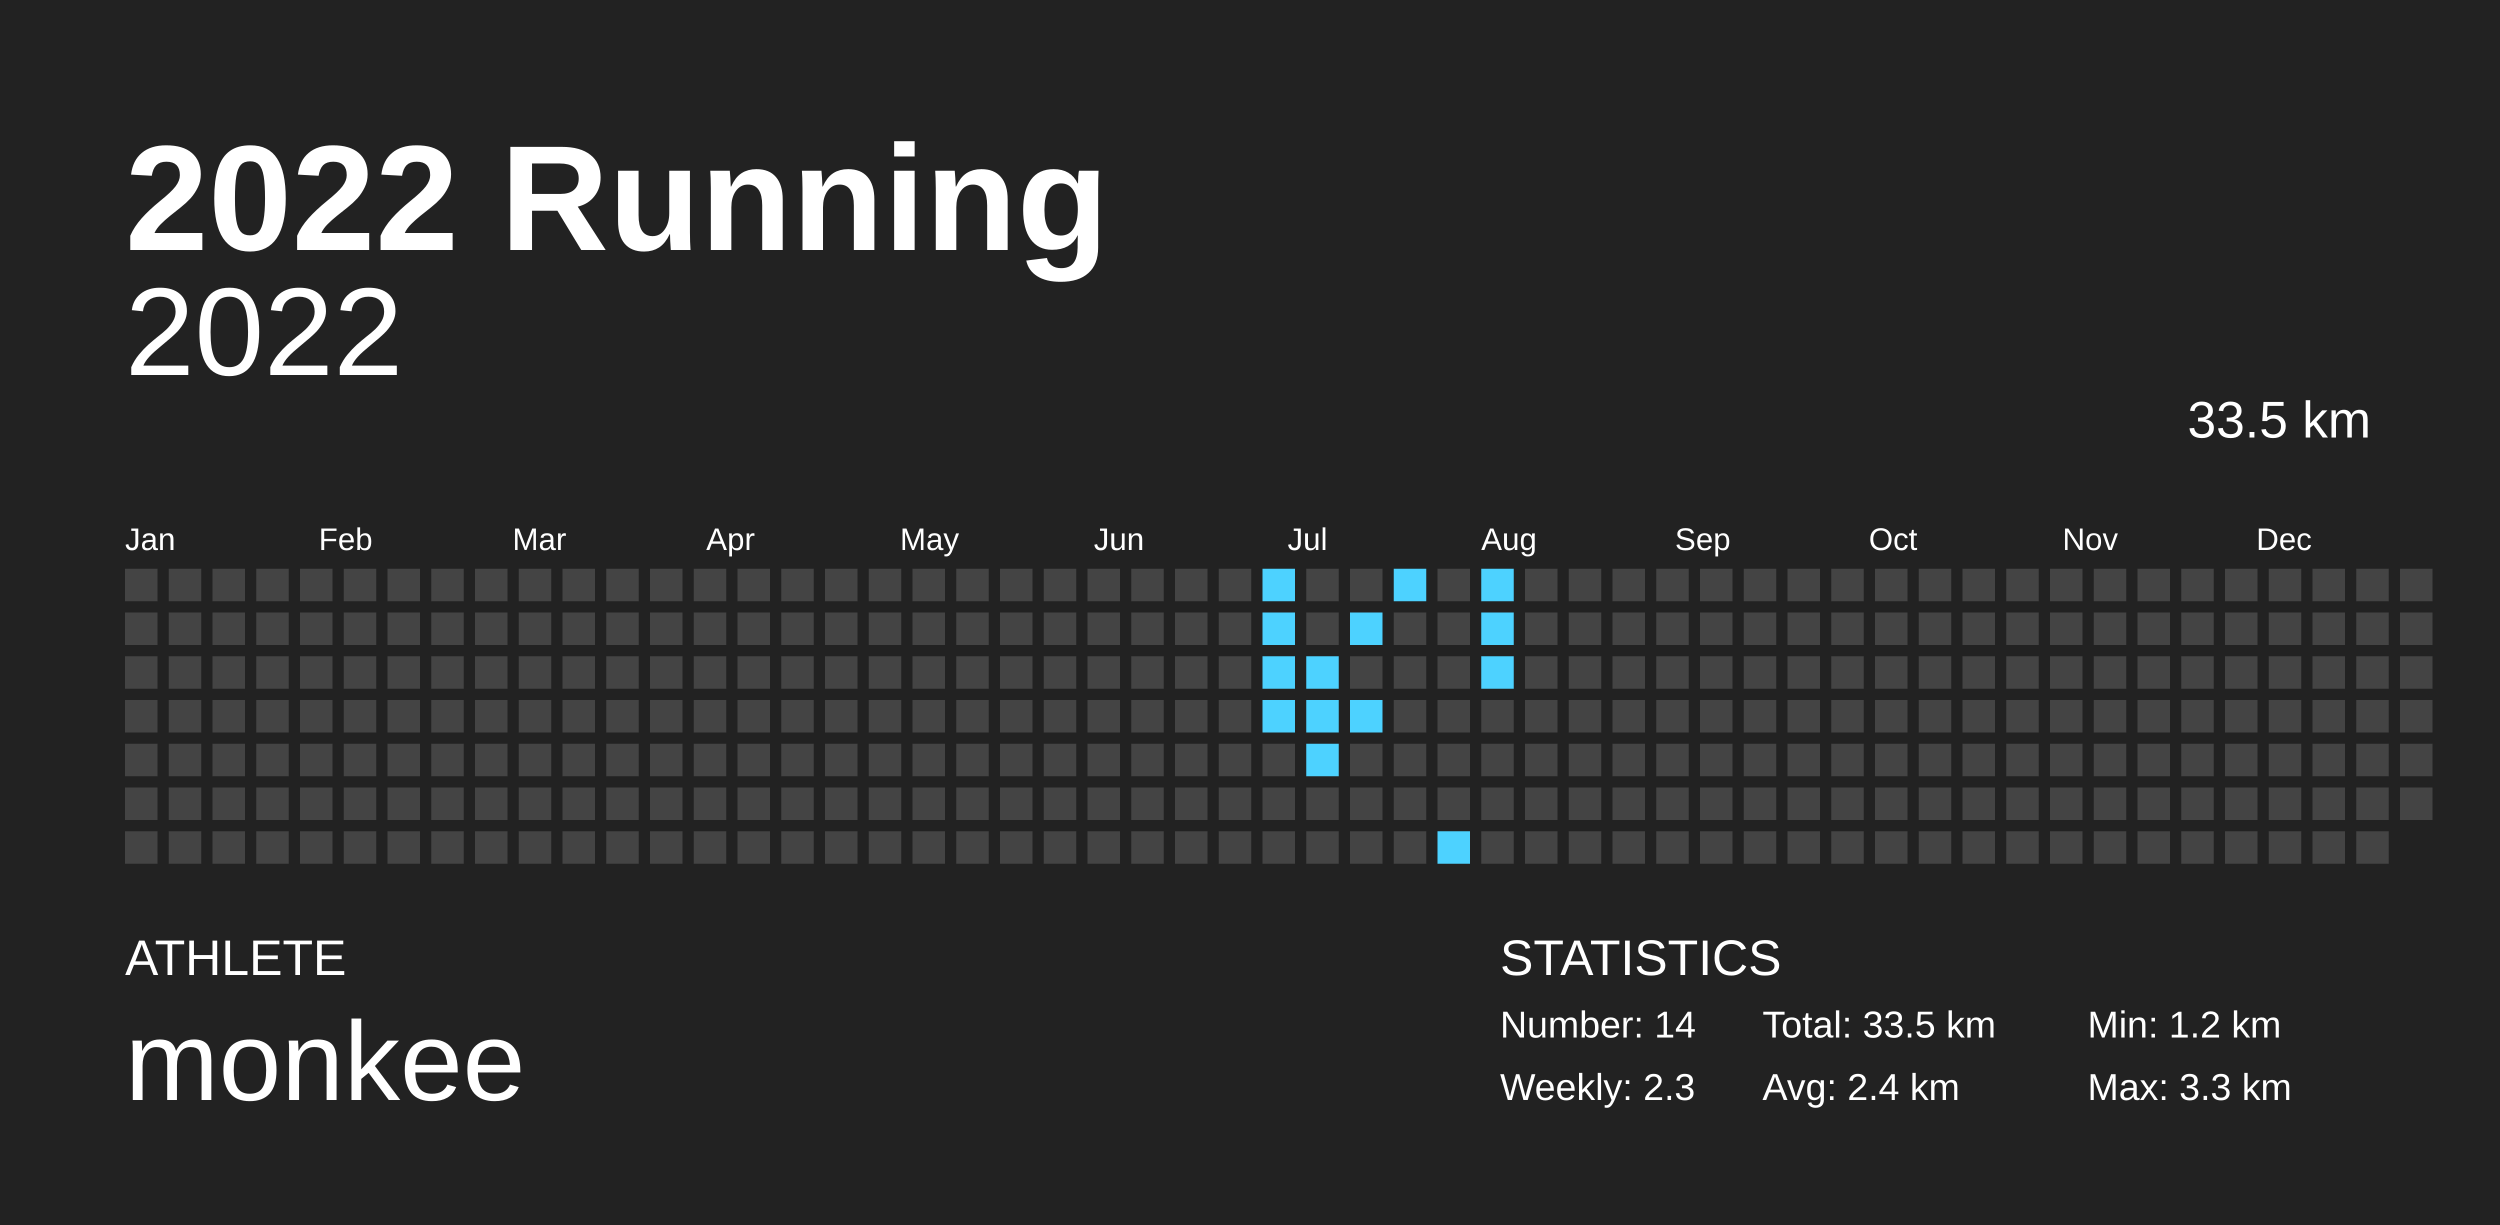
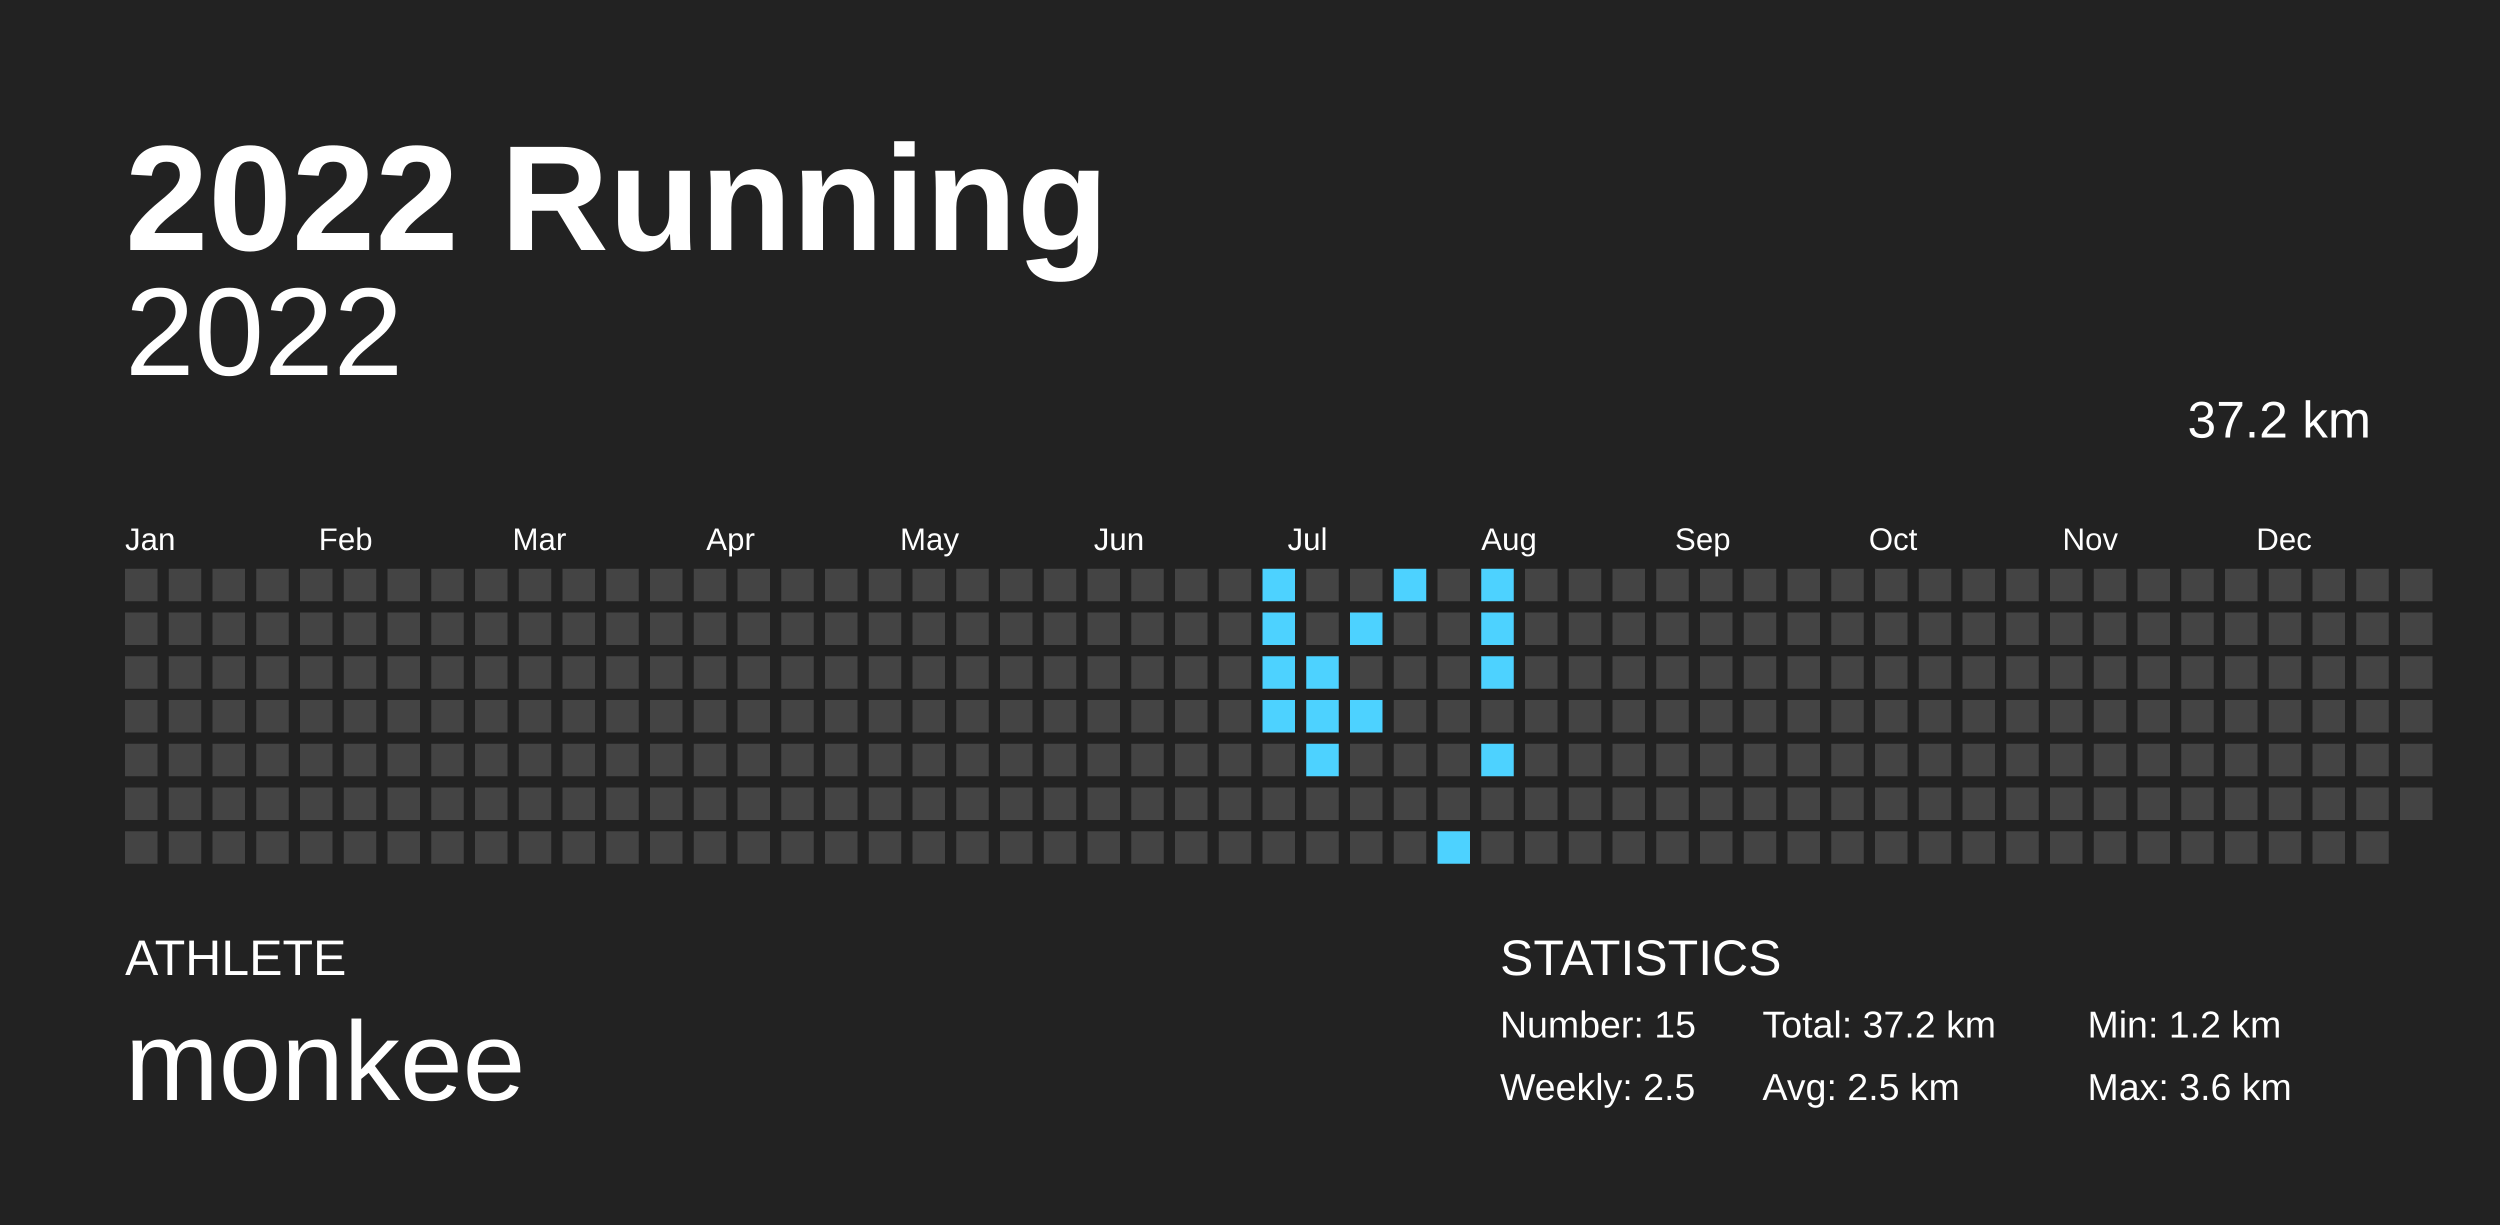
<svg xmlns="http://www.w3.org/2000/svg" baseProfile="full" height="98mm" version="1.1" viewBox="0,0,200,98" width="200mm">
  <defs />
  <rect fill="#222222" height="98" width="200" x="0" y="0" />
  <text fill="#FFFFFF" style="font-size:12px; font-family:Arial; font-weight:bold;" x="10" y="20">2022 Running</text>
  <text fill="#FFFFFF" style="font-size:4px; font-family:Arial" x="10" y="78">ATHLETE</text>
  <text fill="#FFFFFF" style="font-size:9px; font-family:Arial" x="10" y="88">monkee</text>
  <text fill="#FFFFFF" style="font-size:4px; font-family:Arial" x="120" y="78">STATISTICS</text>
-   <text fill="#FFFFFF" style="font-size:3px; font-family:Arial" x="120" y="83">Number: 14</text>
-   <text fill="#FFFFFF" style="font-size:3px; font-family:Arial" x="120" y="88">Weekly: 2.3</text>
-   <text fill="#FFFFFF" style="font-size:3px; font-family:Arial" x="141" y="83">Total: 33.5 km</text>
-   <text fill="#FFFFFF" style="font-size:3px; font-family:Arial" x="141" y="88">Avg: 2.4 km</text>
+   <text fill="#FFFFFF" style="font-size:3px; font-family:Arial" x="120" y="83">Number: 15</text>
+   <text fill="#FFFFFF" style="font-size:3px; font-family:Arial" x="120" y="88">Weekly: 2.5</text>
+   <text fill="#FFFFFF" style="font-size:3px; font-family:Arial" x="141" y="83">Total: 37.2 km</text>
+   <text fill="#FFFFFF" style="font-size:3px; font-family:Arial" x="141" y="88">Avg: 2.5 km</text>
  <text fill="#FFFFFF" style="font-size:3px; font-family:Arial" x="167" y="83">Min: 1.2 km</text>
-   <text fill="#FFFFFF" style="font-size:3px; font-family:Arial" x="167" y="88">Max: 3.3 km</text>
+   <text fill="#FFFFFF" style="font-size:3px; font-family:Arial" x="167" y="88">Max: 3.6 km</text>
  <text alignment-baseline="hanging" fill="#FFFFFF" style="font-size:10.0px; font-family:Arial;" x="10" y="30">2022</text>
-   <text alignment-baseline="hanging" fill="#FFFFFF" style="font-size:4.125px; font-family:Arial;" x="175" y="35">33.5 km</text>
+   <text alignment-baseline="hanging" fill="#FFFFFF" style="font-size:4.125px; font-family:Arial;" x="175" y="35">37.2 km</text>
  <text fill="#FFFFFF" style="font-size:2.5px; font-family:Arial" x="10.0" y="44">Jan</text>
  <text fill="#FFFFFF" style="font-size:2.5px; font-family:Arial" x="25.5" y="44">Feb</text>
  <text fill="#FFFFFF" style="font-size:2.5px; font-family:Arial" x="41.0" y="44">Mar</text>
  <text fill="#FFFFFF" style="font-size:2.5px; font-family:Arial" x="56.5" y="44">Apr</text>
  <text fill="#FFFFFF" style="font-size:2.5px; font-family:Arial" x="72.0" y="44">May</text>
  <text fill="#FFFFFF" style="font-size:2.5px; font-family:Arial" x="87.5" y="44">Jun</text>
  <text fill="#FFFFFF" style="font-size:2.5px; font-family:Arial" x="103.0" y="44">Jul</text>
  <text fill="#FFFFFF" style="font-size:2.5px; font-family:Arial" x="118.5" y="44">Aug</text>
  <text fill="#FFFFFF" style="font-size:2.5px; font-family:Arial" x="134.0" y="44">Sep</text>
  <text fill="#FFFFFF" style="font-size:2.5px; font-family:Arial" x="149.5" y="44">Oct</text>
  <text fill="#FFFFFF" style="font-size:2.5px; font-family:Arial" x="165.0" y="44">Nov</text>
  <text fill="#FFFFFF" style="font-size:2.5px; font-family:Arial" x="180.5" y="44">Dec</text>
  <rect fill="#444444" height="2.6" width="2.6" x="10.0" y="45.5" />
  <rect fill="#444444" height="2.6" width="2.6" x="10.0" y="49.0" />
  <rect fill="#444444" height="2.6" width="2.6" x="10.0" y="52.5" />
  <rect fill="#444444" height="2.6" width="2.6" x="10.0" y="56.0" />
  <rect fill="#444444" height="2.6" width="2.6" x="10.0" y="59.5" />
  <rect fill="#444444" height="2.6" width="2.6" x="10.0" y="63.0" />
  <rect fill="#444444" height="2.6" width="2.6" x="10.0" y="66.5" />
  <rect fill="#444444" height="2.6" width="2.6" x="13.5" y="45.5" />
  <rect fill="#444444" height="2.6" width="2.6" x="13.5" y="49.0" />
  <rect fill="#444444" height="2.6" width="2.6" x="13.5" y="52.5" />
  <rect fill="#444444" height="2.6" width="2.6" x="13.5" y="56.0" />
  <rect fill="#444444" height="2.6" width="2.6" x="13.5" y="59.5" />
  <rect fill="#444444" height="2.6" width="2.6" x="13.5" y="63.0" />
  <rect fill="#444444" height="2.6" width="2.6" x="13.5" y="66.5" />
  <rect fill="#444444" height="2.6" width="2.6" x="17.0" y="45.5" />
  <rect fill="#444444" height="2.6" width="2.6" x="17.0" y="49.0" />
  <rect fill="#444444" height="2.6" width="2.6" x="17.0" y="52.5" />
  <rect fill="#444444" height="2.6" width="2.6" x="17.0" y="56.0" />
  <rect fill="#444444" height="2.6" width="2.6" x="17.0" y="59.5" />
  <rect fill="#444444" height="2.6" width="2.6" x="17.0" y="63.0" />
  <rect fill="#444444" height="2.6" width="2.6" x="17.0" y="66.5" />
  <rect fill="#444444" height="2.6" width="2.6" x="20.5" y="45.5" />
  <rect fill="#444444" height="2.6" width="2.6" x="20.5" y="49.0" />
  <rect fill="#444444" height="2.6" width="2.6" x="20.5" y="52.5" />
  <rect fill="#444444" height="2.6" width="2.6" x="20.5" y="56.0" />
  <rect fill="#444444" height="2.6" width="2.6" x="20.5" y="59.5" />
  <rect fill="#444444" height="2.6" width="2.6" x="20.5" y="63.0" />
  <rect fill="#444444" height="2.6" width="2.6" x="20.5" y="66.5" />
  <rect fill="#444444" height="2.6" width="2.6" x="24.0" y="45.5" />
  <rect fill="#444444" height="2.6" width="2.6" x="24.0" y="49.0" />
  <rect fill="#444444" height="2.6" width="2.6" x="24.0" y="52.5" />
  <rect fill="#444444" height="2.6" width="2.6" x="24.0" y="56.0" />
  <rect fill="#444444" height="2.6" width="2.6" x="24.0" y="59.5" />
  <rect fill="#444444" height="2.6" width="2.6" x="24.0" y="63.0" />
  <rect fill="#444444" height="2.6" width="2.6" x="24.0" y="66.5" />
  <rect fill="#444444" height="2.6" width="2.6" x="27.5" y="45.5" />
  <rect fill="#444444" height="2.6" width="2.6" x="27.5" y="49.0" />
  <rect fill="#444444" height="2.6" width="2.6" x="27.5" y="52.5" />
  <rect fill="#444444" height="2.6" width="2.6" x="27.5" y="56.0" />
  <rect fill="#444444" height="2.6" width="2.6" x="27.5" y="59.5" />
  <rect fill="#444444" height="2.6" width="2.6" x="27.5" y="63.0" />
  <rect fill="#444444" height="2.6" width="2.6" x="27.5" y="66.5" />
  <rect fill="#444444" height="2.6" width="2.6" x="31.0" y="45.5" />
  <rect fill="#444444" height="2.6" width="2.6" x="31.0" y="49.0" />
  <rect fill="#444444" height="2.6" width="2.6" x="31.0" y="52.5" />
  <rect fill="#444444" height="2.6" width="2.6" x="31.0" y="56.0" />
  <rect fill="#444444" height="2.6" width="2.6" x="31.0" y="59.5" />
  <rect fill="#444444" height="2.6" width="2.6" x="31.0" y="63.0" />
  <rect fill="#444444" height="2.6" width="2.6" x="31.0" y="66.5" />
  <rect fill="#444444" height="2.6" width="2.6" x="34.5" y="45.5" />
  <rect fill="#444444" height="2.6" width="2.6" x="34.5" y="49.0" />
  <rect fill="#444444" height="2.6" width="2.6" x="34.5" y="52.5" />
  <rect fill="#444444" height="2.6" width="2.6" x="34.5" y="56.0" />
  <rect fill="#444444" height="2.6" width="2.6" x="34.5" y="59.5" />
  <rect fill="#444444" height="2.6" width="2.6" x="34.5" y="63.0" />
  <rect fill="#444444" height="2.6" width="2.6" x="34.5" y="66.5" />
  <rect fill="#444444" height="2.6" width="2.6" x="38.0" y="45.5" />
  <rect fill="#444444" height="2.6" width="2.6" x="38.0" y="49.0" />
  <rect fill="#444444" height="2.6" width="2.6" x="38.0" y="52.5" />
  <rect fill="#444444" height="2.6" width="2.6" x="38.0" y="56.0" />
  <rect fill="#444444" height="2.6" width="2.6" x="38.0" y="59.5" />
  <rect fill="#444444" height="2.6" width="2.6" x="38.0" y="63.0" />
  <rect fill="#444444" height="2.6" width="2.6" x="38.0" y="66.5" />
  <rect fill="#444444" height="2.6" width="2.6" x="41.5" y="45.5" />
  <rect fill="#444444" height="2.6" width="2.6" x="41.5" y="49.0" />
  <rect fill="#444444" height="2.6" width="2.6" x="41.5" y="52.5" />
  <rect fill="#444444" height="2.6" width="2.6" x="41.5" y="56.0" />
  <rect fill="#444444" height="2.6" width="2.6" x="41.5" y="59.5" />
  <rect fill="#444444" height="2.6" width="2.6" x="41.5" y="63.0" />
  <rect fill="#444444" height="2.6" width="2.6" x="41.5" y="66.5" />
  <rect fill="#444444" height="2.6" width="2.6" x="45.0" y="45.5" />
  <rect fill="#444444" height="2.6" width="2.6" x="45.0" y="49.0" />
  <rect fill="#444444" height="2.6" width="2.6" x="45.0" y="52.5" />
  <rect fill="#444444" height="2.6" width="2.6" x="45.0" y="56.0" />
  <rect fill="#444444" height="2.6" width="2.6" x="45.0" y="59.5" />
  <rect fill="#444444" height="2.6" width="2.6" x="45.0" y="63.0" />
  <rect fill="#444444" height="2.6" width="2.6" x="45.0" y="66.5" />
  <rect fill="#444444" height="2.6" width="2.6" x="48.5" y="45.5" />
  <rect fill="#444444" height="2.6" width="2.6" x="48.5" y="49.0" />
  <rect fill="#444444" height="2.6" width="2.6" x="48.5" y="52.5" />
  <rect fill="#444444" height="2.6" width="2.6" x="48.5" y="56.0" />
  <rect fill="#444444" height="2.6" width="2.6" x="48.5" y="59.5" />
  <rect fill="#444444" height="2.6" width="2.6" x="48.5" y="63.0" />
  <rect fill="#444444" height="2.6" width="2.6" x="48.5" y="66.5" />
  <rect fill="#444444" height="2.6" width="2.6" x="52.0" y="45.5" />
  <rect fill="#444444" height="2.6" width="2.6" x="52.0" y="49.0" />
  <rect fill="#444444" height="2.6" width="2.6" x="52.0" y="52.5" />
  <rect fill="#444444" height="2.6" width="2.6" x="52.0" y="56.0" />
  <rect fill="#444444" height="2.6" width="2.6" x="52.0" y="59.5" />
  <rect fill="#444444" height="2.6" width="2.6" x="52.0" y="63.0" />
  <rect fill="#444444" height="2.6" width="2.6" x="52.0" y="66.5" />
  <rect fill="#444444" height="2.6" width="2.6" x="55.5" y="45.5" />
  <rect fill="#444444" height="2.6" width="2.6" x="55.5" y="49.0" />
  <rect fill="#444444" height="2.6" width="2.6" x="55.5" y="52.5" />
  <rect fill="#444444" height="2.6" width="2.6" x="55.5" y="56.0" />
  <rect fill="#444444" height="2.6" width="2.6" x="55.5" y="59.5" />
  <rect fill="#444444" height="2.6" width="2.6" x="55.5" y="63.0" />
  <rect fill="#444444" height="2.6" width="2.6" x="55.5" y="66.5" />
  <rect fill="#444444" height="2.6" width="2.6" x="59.0" y="45.5" />
  <rect fill="#444444" height="2.6" width="2.6" x="59.0" y="49.0" />
  <rect fill="#444444" height="2.6" width="2.6" x="59.0" y="52.5" />
  <rect fill="#444444" height="2.6" width="2.6" x="59.0" y="56.0" />
  <rect fill="#444444" height="2.6" width="2.6" x="59.0" y="59.5" />
  <rect fill="#444444" height="2.6" width="2.6" x="59.0" y="63.0" />
  <rect fill="#444444" height="2.6" width="2.6" x="59.0" y="66.5" />
  <rect fill="#444444" height="2.6" width="2.6" x="62.5" y="45.5" />
  <rect fill="#444444" height="2.6" width="2.6" x="62.5" y="49.0" />
  <rect fill="#444444" height="2.6" width="2.6" x="62.5" y="52.5" />
  <rect fill="#444444" height="2.6" width="2.6" x="62.5" y="56.0" />
  <rect fill="#444444" height="2.6" width="2.6" x="62.5" y="59.5" />
  <rect fill="#444444" height="2.6" width="2.6" x="62.5" y="63.0" />
  <rect fill="#444444" height="2.6" width="2.6" x="62.5" y="66.5" />
  <rect fill="#444444" height="2.6" width="2.6" x="66.0" y="45.5" />
  <rect fill="#444444" height="2.6" width="2.6" x="66.0" y="49.0" />
  <rect fill="#444444" height="2.6" width="2.6" x="66.0" y="52.5" />
  <rect fill="#444444" height="2.6" width="2.6" x="66.0" y="56.0" />
  <rect fill="#444444" height="2.6" width="2.6" x="66.0" y="59.5" />
  <rect fill="#444444" height="2.6" width="2.6" x="66.0" y="63.0" />
  <rect fill="#444444" height="2.6" width="2.6" x="66.0" y="66.5" />
  <rect fill="#444444" height="2.6" width="2.6" x="69.5" y="45.5" />
  <rect fill="#444444" height="2.6" width="2.6" x="69.5" y="49.0" />
  <rect fill="#444444" height="2.6" width="2.6" x="69.5" y="52.5" />
  <rect fill="#444444" height="2.6" width="2.6" x="69.5" y="56.0" />
  <rect fill="#444444" height="2.6" width="2.6" x="69.5" y="59.5" />
  <rect fill="#444444" height="2.6" width="2.6" x="69.5" y="63.0" />
  <rect fill="#444444" height="2.6" width="2.6" x="69.5" y="66.5" />
  <rect fill="#444444" height="2.6" width="2.6" x="73.0" y="45.5" />
  <rect fill="#444444" height="2.6" width="2.6" x="73.0" y="49.0" />
  <rect fill="#444444" height="2.6" width="2.6" x="73.0" y="52.5" />
  <rect fill="#444444" height="2.6" width="2.6" x="73.0" y="56.0" />
  <rect fill="#444444" height="2.6" width="2.6" x="73.0" y="59.5" />
  <rect fill="#444444" height="2.6" width="2.6" x="73.0" y="63.0" />
  <rect fill="#444444" height="2.6" width="2.6" x="73.0" y="66.5" />
  <rect fill="#444444" height="2.6" width="2.6" x="76.5" y="45.5" />
  <rect fill="#444444" height="2.6" width="2.6" x="76.5" y="49.0" />
  <rect fill="#444444" height="2.6" width="2.6" x="76.5" y="52.5" />
  <rect fill="#444444" height="2.6" width="2.6" x="76.5" y="56.0" />
  <rect fill="#444444" height="2.6" width="2.6" x="76.5" y="59.5" />
  <rect fill="#444444" height="2.6" width="2.6" x="76.5" y="63.0" />
  <rect fill="#444444" height="2.6" width="2.6" x="76.5" y="66.5" />
  <rect fill="#444444" height="2.6" width="2.6" x="80.0" y="45.5" />
  <rect fill="#444444" height="2.6" width="2.6" x="80.0" y="49.0" />
  <rect fill="#444444" height="2.6" width="2.6" x="80.0" y="52.5" />
  <rect fill="#444444" height="2.6" width="2.6" x="80.0" y="56.0" />
  <rect fill="#444444" height="2.6" width="2.6" x="80.0" y="59.5" />
  <rect fill="#444444" height="2.6" width="2.6" x="80.0" y="63.0" />
  <rect fill="#444444" height="2.6" width="2.6" x="80.0" y="66.5" />
  <rect fill="#444444" height="2.6" width="2.6" x="83.5" y="45.5" />
  <rect fill="#444444" height="2.6" width="2.6" x="83.5" y="49.0" />
  <rect fill="#444444" height="2.6" width="2.6" x="83.5" y="52.5" />
  <rect fill="#444444" height="2.6" width="2.6" x="83.5" y="56.0" />
  <rect fill="#444444" height="2.6" width="2.6" x="83.5" y="59.5" />
  <rect fill="#444444" height="2.6" width="2.6" x="83.5" y="63.0" />
  <rect fill="#444444" height="2.6" width="2.6" x="83.5" y="66.5" />
  <rect fill="#444444" height="2.6" width="2.6" x="87.0" y="45.5" />
  <rect fill="#444444" height="2.6" width="2.6" x="87.0" y="49.0" />
  <rect fill="#444444" height="2.6" width="2.6" x="87.0" y="52.5" />
  <rect fill="#444444" height="2.6" width="2.6" x="87.0" y="56.0" />
  <rect fill="#444444" height="2.6" width="2.6" x="87.0" y="59.5" />
  <rect fill="#444444" height="2.6" width="2.6" x="87.0" y="63.0" />
  <rect fill="#444444" height="2.6" width="2.6" x="87.0" y="66.5" />
  <rect fill="#444444" height="2.6" width="2.6" x="90.5" y="45.5" />
  <rect fill="#444444" height="2.6" width="2.6" x="90.5" y="49.0" />
  <rect fill="#444444" height="2.6" width="2.6" x="90.5" y="52.5" />
  <rect fill="#444444" height="2.6" width="2.6" x="90.5" y="56.0" />
  <rect fill="#444444" height="2.6" width="2.6" x="90.5" y="59.5" />
  <rect fill="#444444" height="2.6" width="2.6" x="90.5" y="63.0" />
  <rect fill="#444444" height="2.6" width="2.6" x="90.5" y="66.5" />
  <rect fill="#444444" height="2.6" width="2.6" x="94.0" y="45.5" />
  <rect fill="#444444" height="2.6" width="2.6" x="94.0" y="49.0" />
  <rect fill="#444444" height="2.6" width="2.6" x="94.0" y="52.5" />
  <rect fill="#444444" height="2.6" width="2.6" x="94.0" y="56.0" />
  <rect fill="#444444" height="2.6" width="2.6" x="94.0" y="59.5" />
  <rect fill="#444444" height="2.6" width="2.6" x="94.0" y="63.0" />
  <rect fill="#444444" height="2.6" width="2.6" x="94.0" y="66.5" />
  <rect fill="#444444" height="2.6" width="2.6" x="97.5" y="45.5" />
  <rect fill="#444444" height="2.6" width="2.6" x="97.5" y="49.0" />
  <rect fill="#444444" height="2.6" width="2.6" x="97.5" y="52.5" />
  <rect fill="#444444" height="2.6" width="2.6" x="97.5" y="56.0" />
  <rect fill="#444444" height="2.6" width="2.6" x="97.5" y="59.5" />
  <rect fill="#444444" height="2.6" width="2.6" x="97.5" y="63.0" />
  <rect fill="#444444" height="2.6" width="2.6" x="97.5" y="66.5" />
  <rect fill="#4dd2ff" height="2.6" width="2.6" x="101.0" y="45.5" />
  <rect fill="#4dd2ff" height="2.6" width="2.6" x="101.0" y="49.0" />
  <rect fill="#4dd2ff" height="2.6" width="2.6" x="101.0" y="52.5" />
  <rect fill="#4dd2ff" height="2.6" width="2.6" x="101.0" y="56.0" />
  <rect fill="#444444" height="2.6" width="2.6" x="101.0" y="59.5" />
  <rect fill="#444444" height="2.6" width="2.6" x="101.0" y="63.0" />
  <rect fill="#444444" height="2.6" width="2.6" x="101.0" y="66.5" />
  <rect fill="#444444" height="2.6" width="2.6" x="104.5" y="45.5" />
  <rect fill="#444444" height="2.6" width="2.6" x="104.5" y="49.0" />
  <rect fill="#4dd2ff" height="2.6" width="2.6" x="104.5" y="52.5" />
  <rect fill="#4dd2ff" height="2.6" width="2.6" x="104.5" y="56.0" />
  <rect fill="#4dd2ff" height="2.6" width="2.6" x="104.5" y="59.5" />
  <rect fill="#444444" height="2.6" width="2.6" x="104.5" y="63.0" />
  <rect fill="#444444" height="2.6" width="2.6" x="104.5" y="66.5" />
  <rect fill="#444444" height="2.6" width="2.6" x="108.0" y="45.5" />
  <rect fill="#4dd2ff" height="2.6" width="2.6" x="108.0" y="49.0" />
  <rect fill="#444444" height="2.6" width="2.6" x="108.0" y="52.5" />
  <rect fill="#4dd2ff" height="2.6" width="2.6" x="108.0" y="56.0" />
  <rect fill="#444444" height="2.6" width="2.6" x="108.0" y="59.5" />
  <rect fill="#444444" height="2.6" width="2.6" x="108.0" y="63.0" />
  <rect fill="#444444" height="2.6" width="2.6" x="108.0" y="66.5" />
  <rect fill="#4dd2ff" height="2.6" width="2.6" x="111.5" y="45.5" />
  <rect fill="#444444" height="2.6" width="2.6" x="111.5" y="49.0" />
  <rect fill="#444444" height="2.6" width="2.6" x="111.5" y="52.5" />
  <rect fill="#444444" height="2.6" width="2.6" x="111.5" y="56.0" />
  <rect fill="#444444" height="2.6" width="2.6" x="111.5" y="59.5" />
  <rect fill="#444444" height="2.6" width="2.6" x="111.5" y="63.0" />
  <rect fill="#444444" height="2.6" width="2.6" x="111.5" y="66.5" />
  <rect fill="#444444" height="2.6" width="2.6" x="115.0" y="45.5" />
  <rect fill="#444444" height="2.6" width="2.6" x="115.0" y="49.0" />
  <rect fill="#444444" height="2.6" width="2.6" x="115.0" y="52.5" />
  <rect fill="#444444" height="2.6" width="2.6" x="115.0" y="56.0" />
  <rect fill="#444444" height="2.6" width="2.6" x="115.0" y="59.5" />
  <rect fill="#444444" height="2.6" width="2.6" x="115.0" y="63.0" />
  <rect fill="#4dd2ff" height="2.6" width="2.6" x="115.0" y="66.5" />
  <rect fill="#4dd2ff" height="2.6" width="2.6" x="118.5" y="45.5" />
  <rect fill="#4dd2ff" height="2.6" width="2.6" x="118.5" y="49.0" />
  <rect fill="#4dd2ff" height="2.6" width="2.6" x="118.5" y="52.5" />
  <rect fill="#444444" height="2.6" width="2.6" x="118.5" y="56.0" />
-   <rect fill="#444444" height="2.6" width="2.6" x="118.5" y="59.5" />
+   <rect fill="#4dd2ff" height="2.6" width="2.6" x="118.5" y="59.5" />
  <rect fill="#444444" height="2.6" width="2.6" x="118.5" y="63.0" />
  <rect fill="#444444" height="2.6" width="2.6" x="118.5" y="66.5" />
  <rect fill="#444444" height="2.6" width="2.6" x="122.0" y="45.5" />
  <rect fill="#444444" height="2.6" width="2.6" x="122.0" y="49.0" />
  <rect fill="#444444" height="2.6" width="2.6" x="122.0" y="52.5" />
  <rect fill="#444444" height="2.6" width="2.6" x="122.0" y="56.0" />
  <rect fill="#444444" height="2.6" width="2.6" x="122.0" y="59.5" />
  <rect fill="#444444" height="2.6" width="2.6" x="122.0" y="63.0" />
  <rect fill="#444444" height="2.6" width="2.6" x="122.0" y="66.5" />
  <rect fill="#444444" height="2.6" width="2.6" x="125.5" y="45.5" />
  <rect fill="#444444" height="2.6" width="2.6" x="125.5" y="49.0" />
  <rect fill="#444444" height="2.6" width="2.6" x="125.5" y="52.5" />
  <rect fill="#444444" height="2.6" width="2.6" x="125.5" y="56.0" />
  <rect fill="#444444" height="2.6" width="2.6" x="125.5" y="59.5" />
  <rect fill="#444444" height="2.6" width="2.6" x="125.5" y="63.0" />
  <rect fill="#444444" height="2.6" width="2.6" x="125.5" y="66.5" />
  <rect fill="#444444" height="2.6" width="2.6" x="129.0" y="45.5" />
  <rect fill="#444444" height="2.6" width="2.6" x="129.0" y="49.0" />
  <rect fill="#444444" height="2.6" width="2.6" x="129.0" y="52.5" />
  <rect fill="#444444" height="2.6" width="2.6" x="129.0" y="56.0" />
  <rect fill="#444444" height="2.6" width="2.6" x="129.0" y="59.5" />
  <rect fill="#444444" height="2.6" width="2.6" x="129.0" y="63.0" />
  <rect fill="#444444" height="2.6" width="2.6" x="129.0" y="66.5" />
  <rect fill="#444444" height="2.6" width="2.6" x="132.5" y="45.5" />
  <rect fill="#444444" height="2.6" width="2.6" x="132.5" y="49.0" />
  <rect fill="#444444" height="2.6" width="2.6" x="132.5" y="52.5" />
  <rect fill="#444444" height="2.6" width="2.6" x="132.5" y="56.0" />
  <rect fill="#444444" height="2.6" width="2.6" x="132.5" y="59.5" />
  <rect fill="#444444" height="2.6" width="2.6" x="132.5" y="63.0" />
  <rect fill="#444444" height="2.6" width="2.6" x="132.5" y="66.5" />
  <rect fill="#444444" height="2.6" width="2.6" x="136.0" y="45.5" />
  <rect fill="#444444" height="2.6" width="2.6" x="136.0" y="49.0" />
  <rect fill="#444444" height="2.6" width="2.6" x="136.0" y="52.5" />
  <rect fill="#444444" height="2.6" width="2.6" x="136.0" y="56.0" />
  <rect fill="#444444" height="2.6" width="2.6" x="136.0" y="59.5" />
  <rect fill="#444444" height="2.6" width="2.6" x="136.0" y="63.0" />
  <rect fill="#444444" height="2.6" width="2.6" x="136.0" y="66.5" />
  <rect fill="#444444" height="2.6" width="2.6" x="139.5" y="45.5" />
  <rect fill="#444444" height="2.6" width="2.6" x="139.5" y="49.0" />
  <rect fill="#444444" height="2.6" width="2.6" x="139.5" y="52.5" />
  <rect fill="#444444" height="2.6" width="2.6" x="139.5" y="56.0" />
  <rect fill="#444444" height="2.6" width="2.6" x="139.5" y="59.5" />
  <rect fill="#444444" height="2.6" width="2.6" x="139.5" y="63.0" />
  <rect fill="#444444" height="2.6" width="2.6" x="139.5" y="66.5" />
  <rect fill="#444444" height="2.6" width="2.6" x="143.0" y="45.5" />
  <rect fill="#444444" height="2.6" width="2.6" x="143.0" y="49.0" />
  <rect fill="#444444" height="2.6" width="2.6" x="143.0" y="52.5" />
  <rect fill="#444444" height="2.6" width="2.6" x="143.0" y="56.0" />
  <rect fill="#444444" height="2.6" width="2.6" x="143.0" y="59.5" />
  <rect fill="#444444" height="2.6" width="2.6" x="143.0" y="63.0" />
  <rect fill="#444444" height="2.6" width="2.6" x="143.0" y="66.5" />
  <rect fill="#444444" height="2.6" width="2.6" x="146.5" y="45.5" />
  <rect fill="#444444" height="2.6" width="2.6" x="146.5" y="49.0" />
  <rect fill="#444444" height="2.6" width="2.6" x="146.5" y="52.5" />
  <rect fill="#444444" height="2.6" width="2.6" x="146.5" y="56.0" />
  <rect fill="#444444" height="2.6" width="2.6" x="146.5" y="59.5" />
  <rect fill="#444444" height="2.6" width="2.6" x="146.5" y="63.0" />
  <rect fill="#444444" height="2.6" width="2.6" x="146.5" y="66.5" />
  <rect fill="#444444" height="2.6" width="2.6" x="150.0" y="45.5" />
  <rect fill="#444444" height="2.6" width="2.6" x="150.0" y="49.0" />
  <rect fill="#444444" height="2.6" width="2.6" x="150.0" y="52.5" />
  <rect fill="#444444" height="2.6" width="2.6" x="150.0" y="56.0" />
  <rect fill="#444444" height="2.6" width="2.6" x="150.0" y="59.5" />
  <rect fill="#444444" height="2.6" width="2.6" x="150.0" y="63.0" />
  <rect fill="#444444" height="2.6" width="2.6" x="150.0" y="66.5" />
  <rect fill="#444444" height="2.6" width="2.6" x="153.5" y="45.5" />
  <rect fill="#444444" height="2.6" width="2.6" x="153.5" y="49.0" />
  <rect fill="#444444" height="2.6" width="2.6" x="153.5" y="52.5" />
  <rect fill="#444444" height="2.6" width="2.6" x="153.5" y="56.0" />
  <rect fill="#444444" height="2.6" width="2.6" x="153.5" y="59.5" />
  <rect fill="#444444" height="2.6" width="2.6" x="153.5" y="63.0" />
  <rect fill="#444444" height="2.6" width="2.6" x="153.5" y="66.5" />
  <rect fill="#444444" height="2.6" width="2.6" x="157.0" y="45.5" />
  <rect fill="#444444" height="2.6" width="2.6" x="157.0" y="49.0" />
  <rect fill="#444444" height="2.6" width="2.6" x="157.0" y="52.5" />
  <rect fill="#444444" height="2.6" width="2.6" x="157.0" y="56.0" />
  <rect fill="#444444" height="2.6" width="2.6" x="157.0" y="59.5" />
  <rect fill="#444444" height="2.6" width="2.6" x="157.0" y="63.0" />
  <rect fill="#444444" height="2.6" width="2.6" x="157.0" y="66.5" />
  <rect fill="#444444" height="2.6" width="2.6" x="160.5" y="45.5" />
  <rect fill="#444444" height="2.6" width="2.6" x="160.5" y="49.0" />
  <rect fill="#444444" height="2.6" width="2.6" x="160.5" y="52.5" />
  <rect fill="#444444" height="2.6" width="2.6" x="160.5" y="56.0" />
  <rect fill="#444444" height="2.6" width="2.6" x="160.5" y="59.5" />
  <rect fill="#444444" height="2.6" width="2.6" x="160.5" y="63.0" />
  <rect fill="#444444" height="2.6" width="2.6" x="160.5" y="66.5" />
  <rect fill="#444444" height="2.6" width="2.6" x="164.0" y="45.5" />
  <rect fill="#444444" height="2.6" width="2.6" x="164.0" y="49.0" />
  <rect fill="#444444" height="2.6" width="2.6" x="164.0" y="52.5" />
  <rect fill="#444444" height="2.6" width="2.6" x="164.0" y="56.0" />
  <rect fill="#444444" height="2.6" width="2.6" x="164.0" y="59.5" />
  <rect fill="#444444" height="2.6" width="2.6" x="164.0" y="63.0" />
  <rect fill="#444444" height="2.6" width="2.6" x="164.0" y="66.5" />
  <rect fill="#444444" height="2.6" width="2.6" x="167.5" y="45.5" />
  <rect fill="#444444" height="2.6" width="2.6" x="167.5" y="49.0" />
  <rect fill="#444444" height="2.6" width="2.6" x="167.5" y="52.5" />
  <rect fill="#444444" height="2.6" width="2.6" x="167.5" y="56.0" />
  <rect fill="#444444" height="2.6" width="2.6" x="167.5" y="59.5" />
  <rect fill="#444444" height="2.6" width="2.6" x="167.5" y="63.0" />
  <rect fill="#444444" height="2.6" width="2.6" x="167.5" y="66.5" />
  <rect fill="#444444" height="2.6" width="2.6" x="171.0" y="45.5" />
  <rect fill="#444444" height="2.6" width="2.6" x="171.0" y="49.0" />
  <rect fill="#444444" height="2.6" width="2.6" x="171.0" y="52.5" />
  <rect fill="#444444" height="2.6" width="2.6" x="171.0" y="56.0" />
  <rect fill="#444444" height="2.6" width="2.6" x="171.0" y="59.5" />
  <rect fill="#444444" height="2.6" width="2.6" x="171.0" y="63.0" />
  <rect fill="#444444" height="2.6" width="2.6" x="171.0" y="66.5" />
  <rect fill="#444444" height="2.6" width="2.6" x="174.5" y="45.5" />
  <rect fill="#444444" height="2.6" width="2.6" x="174.5" y="49.0" />
  <rect fill="#444444" height="2.6" width="2.6" x="174.5" y="52.5" />
  <rect fill="#444444" height="2.6" width="2.6" x="174.5" y="56.0" />
  <rect fill="#444444" height="2.6" width="2.6" x="174.5" y="59.5" />
  <rect fill="#444444" height="2.6" width="2.6" x="174.5" y="63.0" />
  <rect fill="#444444" height="2.6" width="2.6" x="174.5" y="66.5" />
  <rect fill="#444444" height="2.6" width="2.6" x="178.0" y="45.5" />
  <rect fill="#444444" height="2.6" width="2.6" x="178.0" y="49.0" />
  <rect fill="#444444" height="2.6" width="2.6" x="178.0" y="52.5" />
  <rect fill="#444444" height="2.6" width="2.6" x="178.0" y="56.0" />
  <rect fill="#444444" height="2.6" width="2.6" x="178.0" y="59.5" />
  <rect fill="#444444" height="2.6" width="2.6" x="178.0" y="63.0" />
  <rect fill="#444444" height="2.6" width="2.6" x="178.0" y="66.5" />
  <rect fill="#444444" height="2.6" width="2.6" x="181.5" y="45.5" />
  <rect fill="#444444" height="2.6" width="2.6" x="181.5" y="49.0" />
  <rect fill="#444444" height="2.6" width="2.6" x="181.5" y="52.5" />
  <rect fill="#444444" height="2.6" width="2.6" x="181.5" y="56.0" />
  <rect fill="#444444" height="2.6" width="2.6" x="181.5" y="59.5" />
  <rect fill="#444444" height="2.6" width="2.6" x="181.5" y="63.0" />
  <rect fill="#444444" height="2.6" width="2.6" x="181.5" y="66.5" />
  <rect fill="#444444" height="2.6" width="2.6" x="185.0" y="45.5" />
  <rect fill="#444444" height="2.6" width="2.6" x="185.0" y="49.0" />
  <rect fill="#444444" height="2.6" width="2.6" x="185.0" y="52.5" />
  <rect fill="#444444" height="2.6" width="2.6" x="185.0" y="56.0" />
  <rect fill="#444444" height="2.6" width="2.6" x="185.0" y="59.5" />
  <rect fill="#444444" height="2.6" width="2.6" x="185.0" y="63.0" />
  <rect fill="#444444" height="2.6" width="2.6" x="185.0" y="66.5" />
  <rect fill="#444444" height="2.6" width="2.6" x="188.5" y="45.5" />
  <rect fill="#444444" height="2.6" width="2.6" x="188.5" y="49.0" />
  <rect fill="#444444" height="2.6" width="2.6" x="188.5" y="52.5" />
  <rect fill="#444444" height="2.6" width="2.6" x="188.5" y="56.0" />
  <rect fill="#444444" height="2.6" width="2.6" x="188.5" y="59.5" />
  <rect fill="#444444" height="2.6" width="2.6" x="188.5" y="63.0" />
  <rect fill="#444444" height="2.6" width="2.6" x="188.5" y="66.5" />
  <rect fill="#444444" height="2.6" width="2.6" x="192.0" y="45.5" />
  <rect fill="#444444" height="2.6" width="2.6" x="192.0" y="49.0" />
  <rect fill="#444444" height="2.6" width="2.6" x="192.0" y="52.5" />
  <rect fill="#444444" height="2.6" width="2.6" x="192.0" y="56.0" />
  <rect fill="#444444" height="2.6" width="2.6" x="192.0" y="59.5" />
  <rect fill="#444444" height="2.6" width="2.6" x="192.0" y="63.0" />
</svg>
